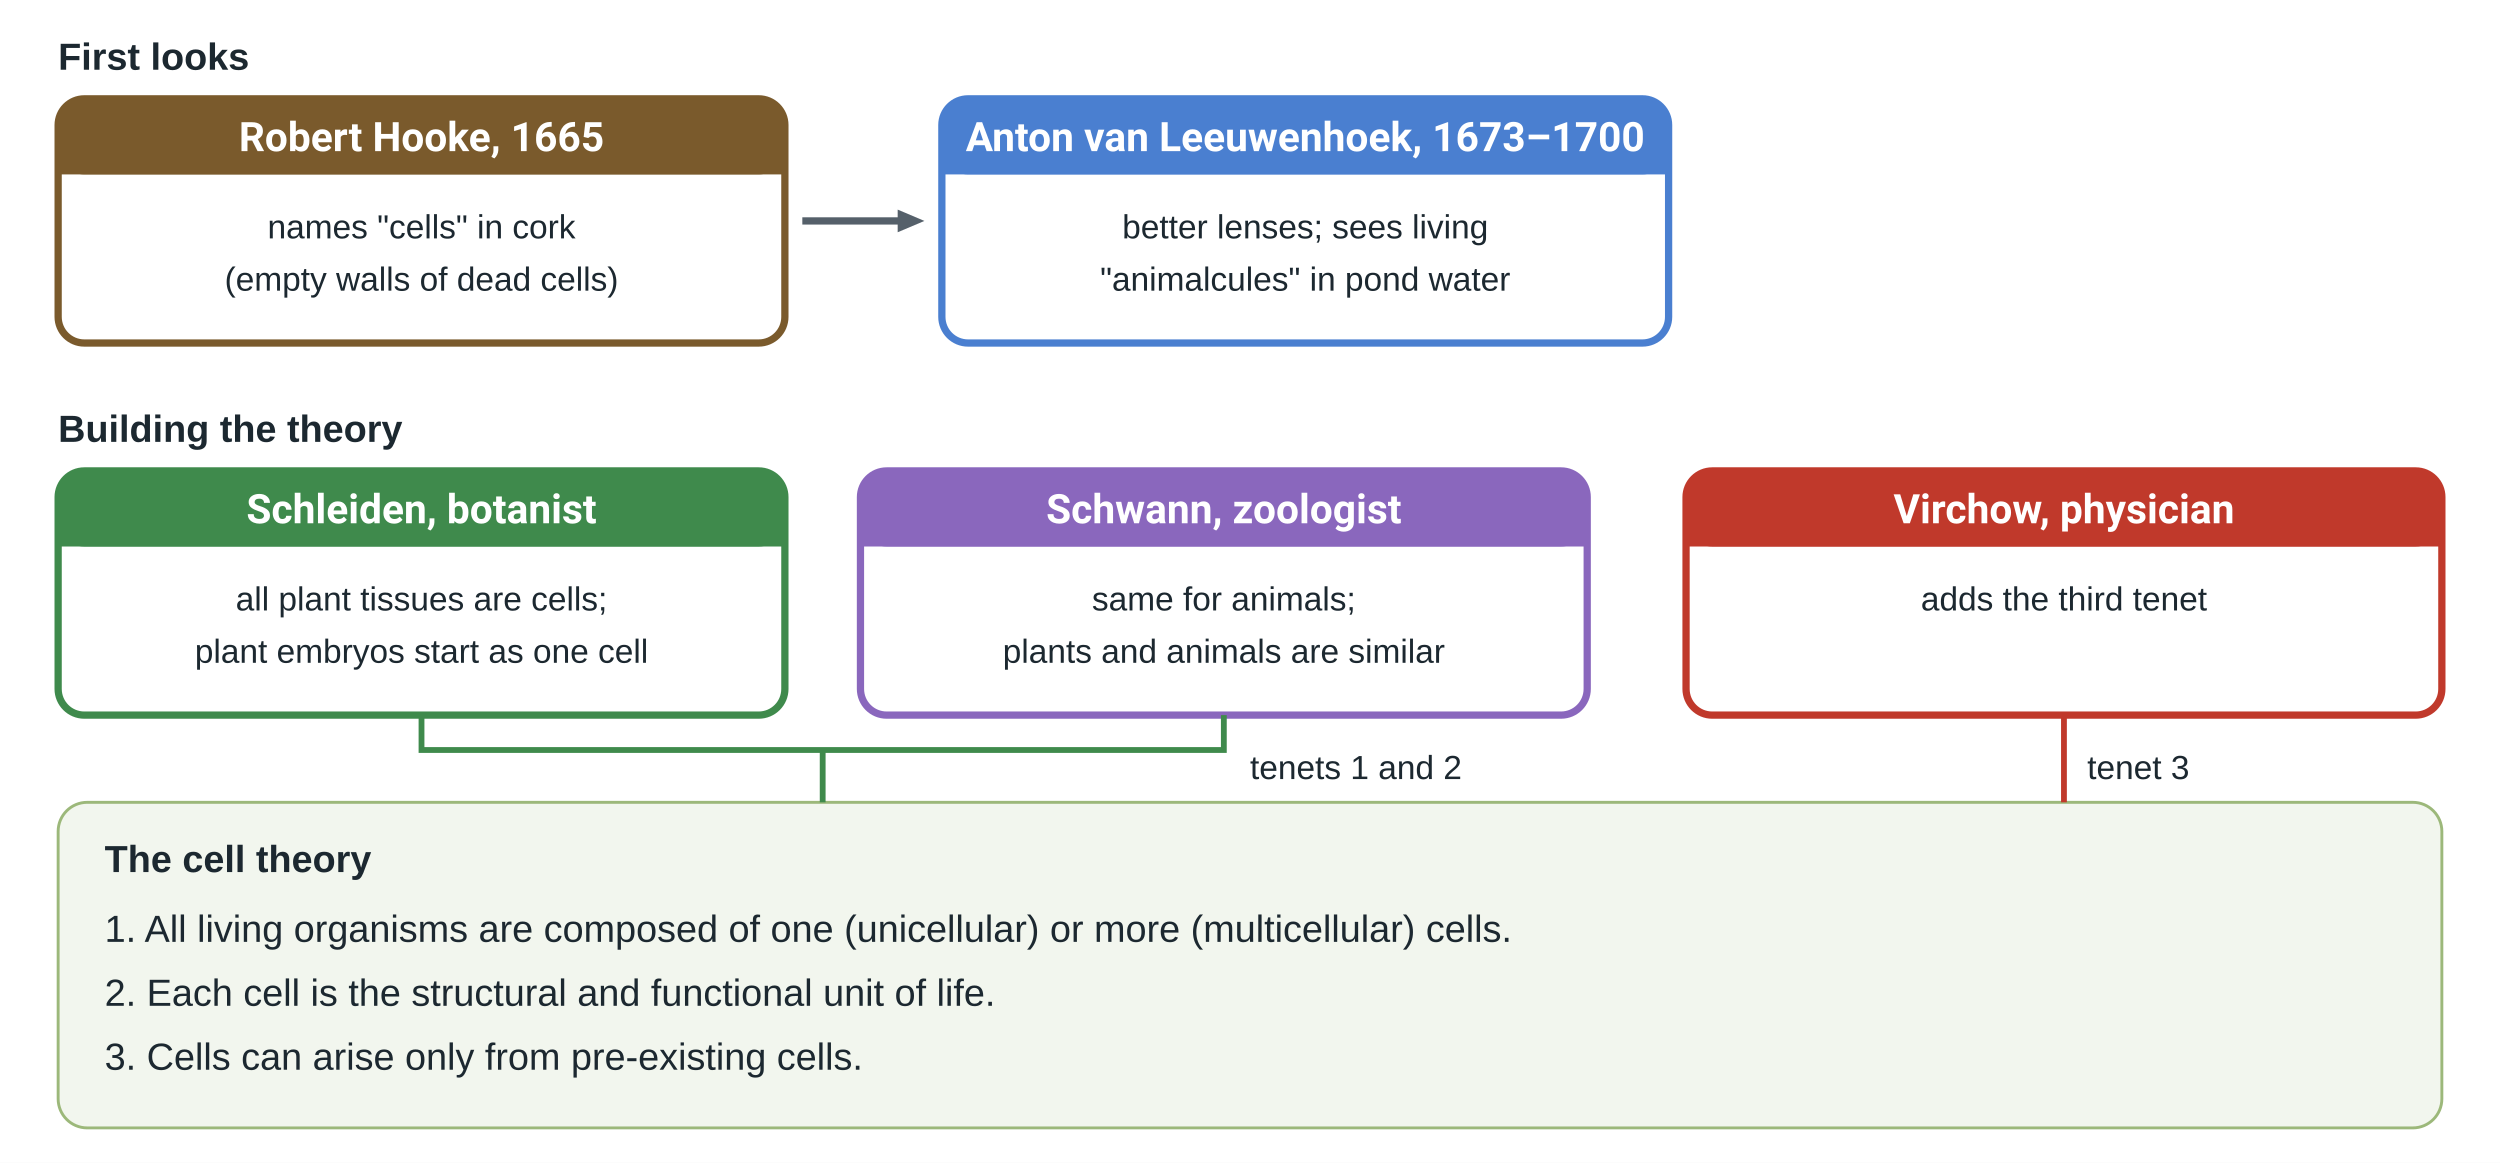
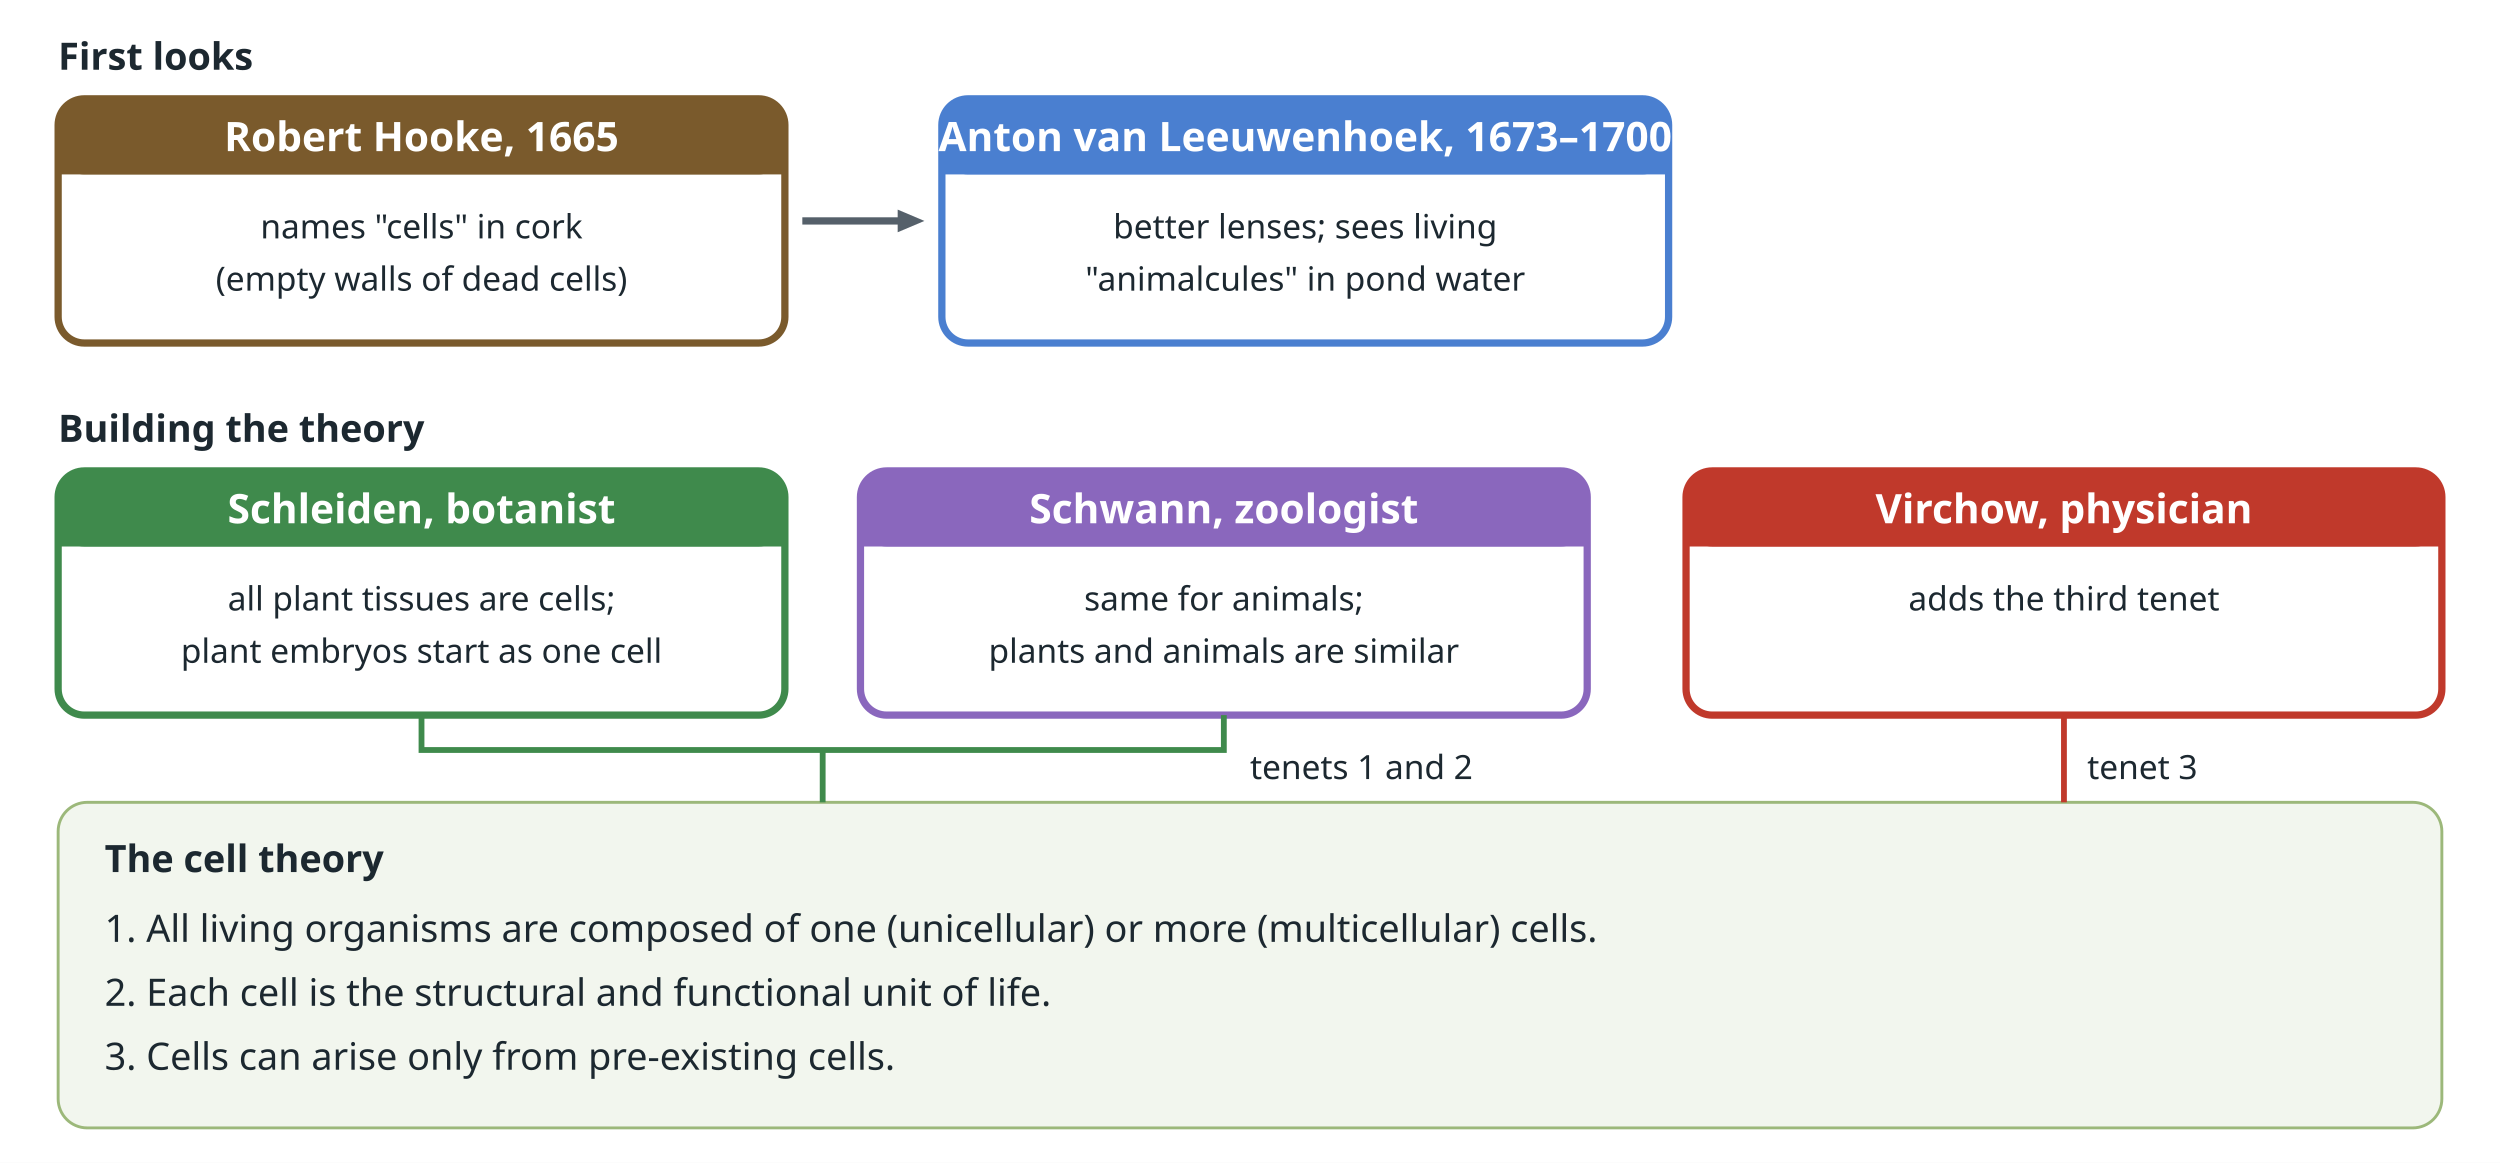
- <svg xmlns="http://www.w3.org/2000/svg" viewBox="0 0 860 400" role="img" aria-label="Who built the cell theory, and its three tenets" style="fill:rgb(0, 0, 0);stroke-width:1px;stroke-linecap:butt;stroke-linejoin:miter;opacity:1;fill-opacity:1;stroke-opacity:1;font-family:&quot;Source Sans 3&quot;, &quot;Segoe UI&quot;, system-ui, -apple-system, Roboto, Arial, sans-serif;font-size:17px;font-weight:400;text-anchor:start;dominant-baseline:auto;display:block;visibility:visible;">
-   <rect width="860" height="400" fill="#fff" style="fill:rgb(255, 255, 255);stroke:none;stroke-width:1px;stroke-linecap:butt;stroke-linejoin:miter;opacity:1;fill-opacity:1;stroke-opacity:1;font-family:&quot;Source Sans 3&quot;, &quot;Segoe UI&quot;, system-ui, -apple-system, Roboto, Arial, sans-serif;font-size:17px;font-weight:400;text-anchor:start;dominant-baseline:auto;display:inline;visibility:visible;" />
-   <text x="20" y="24" font-weight="700" style="fill:rgb(28, 40, 48);stroke:none;stroke-width:1px;stroke-linecap:butt;stroke-linejoin:miter;opacity:1;fill-opacity:1;stroke-opacity:1;font-family:&quot;Source Sans 3&quot;, Arial, sans-serif;font-size:13px;font-weight:700;text-anchor:start;dominant-baseline:auto;display:block;visibility:visible;" data-l="1">First looks</text>
-   <g data-term="hooke" style="fill:rgb(0, 0, 0);stroke:none;stroke-width:1px;stroke-linecap:butt;stroke-linejoin:miter;opacity:1;fill-opacity:1;stroke-opacity:1;font-family:&quot;Source Sans 3&quot;, &quot;Segoe UI&quot;, system-ui, -apple-system, Roboto, Arial, sans-serif;font-size:17px;font-weight:400;text-anchor:start;dominant-baseline:auto;display:inline;visibility:visible;">
-     <rect x="20" y="34" width="250" height="84" rx="9" fill="#fff" stroke="#7a5a2c" stroke-width="2.5" style="fill:rgb(255, 255, 255);stroke:rgb(122, 90, 44);stroke-width:2.5px;stroke-linecap:butt;stroke-linejoin:miter;opacity:1;fill-opacity:1;stroke-opacity:1;font-family:&quot;Source Sans 3&quot;, &quot;Segoe UI&quot;, system-ui, -apple-system, Roboto, Arial, sans-serif;font-size:17px;font-weight:400;text-anchor:start;dominant-baseline:auto;display:inline;visibility:visible;" />
-     <rect x="20" y="34" width="250" height="26" rx="9" fill="#7a5a2c" style="fill:rgb(122, 90, 44);stroke:none;stroke-width:1px;stroke-linecap:butt;stroke-linejoin:miter;opacity:1;fill-opacity:1;stroke-opacity:1;font-family:&quot;Source Sans 3&quot;, &quot;Segoe UI&quot;, system-ui, -apple-system, Roboto, Arial, sans-serif;font-size:17px;font-weight:400;text-anchor:start;dominant-baseline:auto;display:inline;visibility:visible;" />
-     <rect x="20" y="50" width="250" height="10" fill="#7a5a2c" style="fill:rgb(122, 90, 44);stroke:none;stroke-width:1px;stroke-linecap:butt;stroke-linejoin:miter;opacity:1;fill-opacity:1;stroke-opacity:1;font-family:&quot;Source Sans 3&quot;, &quot;Segoe UI&quot;, system-ui, -apple-system, Roboto, Arial, sans-serif;font-size:17px;font-weight:400;text-anchor:start;dominant-baseline:auto;display:inline;visibility:visible;" />
-     <text x="145" y="52" text-anchor="middle" font-family="Source Sans 3,Arial" font-size="14" font-weight="700" fill="#fff" style="fill:rgb(255, 255, 255);stroke:none;stroke-width:1px;stroke-linecap:butt;stroke-linejoin:miter;opacity:1;fill-opacity:1;stroke-opacity:1;font-family:&quot;Source Sans 3&quot;, &quot;Segoe UI&quot;, system-ui, -apple-system, Roboto, Arial, sans-serif;font-size:14px;font-weight:700;text-anchor:middle;dominant-baseline:auto;display:block;visibility:visible;" data-l="1">Robert Hooke, 1665</text>
-     <text x="145" y="82" text-anchor="middle" style="fill:rgb(28, 40, 48);stroke:none;stroke-width:1px;stroke-linecap:butt;stroke-linejoin:miter;opacity:1;fill-opacity:1;stroke-opacity:1;font-family:&quot;Source Sans 3&quot;, Arial, sans-serif;font-size:11.5px;font-weight:400;text-anchor:middle;dominant-baseline:auto;display:block;visibility:visible;" data-l="1">names "cells" in cork</text>
-     <text x="145" y="100" text-anchor="middle" style="fill:rgb(28, 40, 48);stroke:none;stroke-width:1px;stroke-linecap:butt;stroke-linejoin:miter;opacity:1;fill-opacity:1;stroke-opacity:1;font-family:&quot;Source Sans 3&quot;, Arial, sans-serif;font-size:11.5px;font-weight:400;text-anchor:middle;dominant-baseline:auto;display:block;visibility:visible;" data-l="1">(empty walls of dead cells)</text>
+ <svg xmlns="http://www.w3.org/2000/svg" viewBox="0 0 860 400" role="img" aria-label="Who built the cell theory, and its three tenets" style="fill:rgb(0, 0, 0);stroke:none;stroke-width:1px;stroke-dasharray:none;stroke-linecap:butt;stroke-linejoin:miter;fill-opacity:1;stroke-opacity:1;font-family:'Source Sans 3',system-ui,sans-serif;font-size:17px;font-weight:400;font-style:normal;text-anchor:start;letter-spacing:normal;visibility:visible;paint-order:normal;">
+   <rect width="860" height="400" fill="#fff" style="fill:rgb(255, 255, 255);" />
+   <text x="20" y="24" font-weight="700" style="fill:rgb(28, 40, 48);font-family:'Source Sans 3',system-ui,sans-serif;font-size:13px;font-weight:700;display:block;" data-l="1">First looks</text>
+   <g data-term="hooke" style="">
+     <rect x="20" y="34" width="250" height="84" rx="9" fill="#fff" stroke="#7a5a2c" stroke-width="2.5" style="fill:rgb(255, 255, 255);stroke:rgb(122, 90, 44);stroke-width:2.5px;" />
+     <rect x="20" y="34" width="250" height="26" rx="9" fill="#7a5a2c" style="fill:rgb(122, 90, 44);" />
+     <rect x="20" y="50" width="250" height="10" fill="#7a5a2c" style="fill:rgb(122, 90, 44);" />
+     <text x="145" y="52" text-anchor="middle" font-family="Source Sans 3,Arial" font-size="14" font-weight="700" fill="#fff" style="fill:rgb(255, 255, 255);font-size:14px;font-weight:700;text-anchor:middle;display:block;" data-l="1">Robert Hooke, 1665</text>
+     <text x="145" y="82" text-anchor="middle" style="fill:rgb(28, 40, 48);font-family:'Source Sans 3',system-ui,sans-serif;font-size:11.5px;text-anchor:middle;display:block;" data-l="1">names "cells" in cork</text>
+     <text x="145" y="100" text-anchor="middle" style="fill:rgb(28, 40, 48);font-family:'Source Sans 3',system-ui,sans-serif;font-size:11.5px;text-anchor:middle;display:block;" data-l="1">(empty walls of dead cells)</text>
  </g>
-   <line x1="276" y1="76" x2="312.0" y2="76.0" stroke="#55606a" stroke-width="2.5" style="fill:rgb(0, 0, 0);stroke:rgb(85, 96, 106);stroke-width:2.5px;stroke-linecap:butt;stroke-linejoin:miter;opacity:1;fill-opacity:1;stroke-opacity:1;font-family:&quot;Source Sans 3&quot;, &quot;Segoe UI&quot;, system-ui, -apple-system, Roboto, Arial, sans-serif;font-size:17px;font-weight:400;text-anchor:start;dominant-baseline:auto;display:inline;visibility:visible;" />
-   <polygon points="318,76 308.8,79.9 308.8,72.1" fill="#55606a" style="fill:rgb(85, 96, 106);stroke:none;stroke-width:1px;stroke-linecap:butt;stroke-linejoin:miter;opacity:1;fill-opacity:1;stroke-opacity:1;font-family:&quot;Source Sans 3&quot;, &quot;Segoe UI&quot;, system-ui, -apple-system, Roboto, Arial, sans-serif;font-size:17px;font-weight:400;text-anchor:start;dominant-baseline:auto;display:inline;visibility:visible;" />
-   <g data-term="leeuwenhoek" style="fill:rgb(0, 0, 0);stroke:none;stroke-width:1px;stroke-linecap:butt;stroke-linejoin:miter;opacity:1;fill-opacity:1;stroke-opacity:1;font-family:&quot;Source Sans 3&quot;, &quot;Segoe UI&quot;, system-ui, -apple-system, Roboto, Arial, sans-serif;font-size:17px;font-weight:400;text-anchor:start;dominant-baseline:auto;display:inline;visibility:visible;">
-     <rect x="324" y="34" width="250" height="84" rx="9" fill="#fff" stroke="#4a7fd0" stroke-width="2.5" style="fill:rgb(255, 255, 255);stroke:rgb(74, 127, 208);stroke-width:2.5px;stroke-linecap:butt;stroke-linejoin:miter;opacity:1;fill-opacity:1;stroke-opacity:1;font-family:&quot;Source Sans 3&quot;, &quot;Segoe UI&quot;, system-ui, -apple-system, Roboto, Arial, sans-serif;font-size:17px;font-weight:400;text-anchor:start;dominant-baseline:auto;display:inline;visibility:visible;" />
-     <rect x="324" y="34" width="250" height="26" rx="9" fill="#4a7fd0" style="fill:rgb(74, 127, 208);stroke:none;stroke-width:1px;stroke-linecap:butt;stroke-linejoin:miter;opacity:1;fill-opacity:1;stroke-opacity:1;font-family:&quot;Source Sans 3&quot;, &quot;Segoe UI&quot;, system-ui, -apple-system, Roboto, Arial, sans-serif;font-size:17px;font-weight:400;text-anchor:start;dominant-baseline:auto;display:inline;visibility:visible;" />
-     <rect x="324" y="50" width="250" height="10" fill="#4a7fd0" style="fill:rgb(74, 127, 208);stroke:none;stroke-width:1px;stroke-linecap:butt;stroke-linejoin:miter;opacity:1;fill-opacity:1;stroke-opacity:1;font-family:&quot;Source Sans 3&quot;, &quot;Segoe UI&quot;, system-ui, -apple-system, Roboto, Arial, sans-serif;font-size:17px;font-weight:400;text-anchor:start;dominant-baseline:auto;display:inline;visibility:visible;" />
-     <text x="449" y="52" text-anchor="middle" font-family="Source Sans 3,Arial" font-size="14" font-weight="700" fill="#fff" style="fill:rgb(255, 255, 255);stroke:none;stroke-width:1px;stroke-linecap:butt;stroke-linejoin:miter;opacity:1;fill-opacity:1;stroke-opacity:1;font-family:&quot;Source Sans 3&quot;, &quot;Segoe UI&quot;, system-ui, -apple-system, Roboto, Arial, sans-serif;font-size:14px;font-weight:700;text-anchor:middle;dominant-baseline:auto;display:block;visibility:visible;" data-l="1">Anton van Leeuwenhoek, 1673–1700</text>
-     <text x="449" y="82" text-anchor="middle" style="fill:rgb(28, 40, 48);stroke:none;stroke-width:1px;stroke-linecap:butt;stroke-linejoin:miter;opacity:1;fill-opacity:1;stroke-opacity:1;font-family:&quot;Source Sans 3&quot;, Arial, sans-serif;font-size:11.5px;font-weight:400;text-anchor:middle;dominant-baseline:auto;display:block;visibility:visible;" data-l="1">better lenses; sees living</text>
-     <text x="449" y="100" text-anchor="middle" style="fill:rgb(28, 40, 48);stroke:none;stroke-width:1px;stroke-linecap:butt;stroke-linejoin:miter;opacity:1;fill-opacity:1;stroke-opacity:1;font-family:&quot;Source Sans 3&quot;, Arial, sans-serif;font-size:11.5px;font-weight:400;text-anchor:middle;dominant-baseline:auto;display:block;visibility:visible;" data-l="1">"animalcules" in pond water</text>
+   <line x1="276" y1="76" x2="312.0" y2="76.0" stroke="#55606a" stroke-width="2.5" style="stroke:rgb(85, 96, 106);stroke-width:2.5px;" />
+   <polygon points="318,76 308.8,79.9 308.8,72.1" fill="#55606a" style="fill:rgb(85, 96, 106);" />
+   <g data-term="leeuwenhoek" style="">
+     <rect x="324" y="34" width="250" height="84" rx="9" fill="#fff" stroke="#4a7fd0" stroke-width="2.5" style="fill:rgb(255, 255, 255);stroke:rgb(74, 127, 208);stroke-width:2.5px;" />
+     <rect x="324" y="34" width="250" height="26" rx="9" fill="#4a7fd0" style="fill:rgb(74, 127, 208);" />
+     <rect x="324" y="50" width="250" height="10" fill="#4a7fd0" style="fill:rgb(74, 127, 208);" />
+     <text x="449" y="52" text-anchor="middle" font-family="Source Sans 3,Arial" font-size="14" font-weight="700" fill="#fff" style="fill:rgb(255, 255, 255);font-size:14px;font-weight:700;text-anchor:middle;display:block;" data-l="1">Anton van Leeuwenhoek, 1673–1700</text>
+     <text x="449" y="82" text-anchor="middle" style="fill:rgb(28, 40, 48);font-family:'Source Sans 3',system-ui,sans-serif;font-size:11.5px;text-anchor:middle;display:block;" data-l="1">better lenses; sees living</text>
+     <text x="449" y="100" text-anchor="middle" style="fill:rgb(28, 40, 48);font-family:'Source Sans 3',system-ui,sans-serif;font-size:11.5px;text-anchor:middle;display:block;" data-l="1">"animalcules" in pond water</text>
  </g>
-   <text x="20" y="152" font-weight="700" style="fill:rgb(28, 40, 48);stroke:none;stroke-width:1px;stroke-linecap:butt;stroke-linejoin:miter;opacity:1;fill-opacity:1;stroke-opacity:1;font-family:&quot;Source Sans 3&quot;, Arial, sans-serif;font-size:13px;font-weight:700;text-anchor:start;dominant-baseline:auto;display:block;visibility:visible;" data-l="1">Building the theory</text>
-   <g data-term="schleiden" style="fill:rgb(0, 0, 0);stroke:none;stroke-width:1px;stroke-linecap:butt;stroke-linejoin:miter;opacity:1;fill-opacity:1;stroke-opacity:1;font-family:&quot;Source Sans 3&quot;, &quot;Segoe UI&quot;, system-ui, -apple-system, Roboto, Arial, sans-serif;font-size:17px;font-weight:400;text-anchor:start;dominant-baseline:auto;display:inline;visibility:visible;">
-     <rect x="20" y="162" width="250" height="84" rx="9" fill="#fff" stroke="#3f8a4c" stroke-width="2.5" style="fill:rgb(255, 255, 255);stroke:rgb(63, 138, 76);stroke-width:2.5px;stroke-linecap:butt;stroke-linejoin:miter;opacity:1;fill-opacity:1;stroke-opacity:1;font-family:&quot;Source Sans 3&quot;, &quot;Segoe UI&quot;, system-ui, -apple-system, Roboto, Arial, sans-serif;font-size:17px;font-weight:400;text-anchor:start;dominant-baseline:auto;display:inline;visibility:visible;" />
-     <rect x="20" y="162" width="250" height="26" rx="9" fill="#3f8a4c" style="fill:rgb(63, 138, 76);stroke:none;stroke-width:1px;stroke-linecap:butt;stroke-linejoin:miter;opacity:1;fill-opacity:1;stroke-opacity:1;font-family:&quot;Source Sans 3&quot;, &quot;Segoe UI&quot;, system-ui, -apple-system, Roboto, Arial, sans-serif;font-size:17px;font-weight:400;text-anchor:start;dominant-baseline:auto;display:inline;visibility:visible;" />
-     <rect x="20" y="178" width="250" height="10" fill="#3f8a4c" style="fill:rgb(63, 138, 76);stroke:none;stroke-width:1px;stroke-linecap:butt;stroke-linejoin:miter;opacity:1;fill-opacity:1;stroke-opacity:1;font-family:&quot;Source Sans 3&quot;, &quot;Segoe UI&quot;, system-ui, -apple-system, Roboto, Arial, sans-serif;font-size:17px;font-weight:400;text-anchor:start;dominant-baseline:auto;display:inline;visibility:visible;" />
-     <text x="145" y="180" text-anchor="middle" font-family="Source Sans 3,Arial" font-size="14" font-weight="700" fill="#fff" style="fill:rgb(255, 255, 255);stroke:none;stroke-width:1px;stroke-linecap:butt;stroke-linejoin:miter;opacity:1;fill-opacity:1;stroke-opacity:1;font-family:&quot;Source Sans 3&quot;, &quot;Segoe UI&quot;, system-ui, -apple-system, Roboto, Arial, sans-serif;font-size:14px;font-weight:700;text-anchor:middle;dominant-baseline:auto;display:block;visibility:visible;" data-l="1">Schleiden, botanist</text>
-     <text x="145" y="210" text-anchor="middle" style="fill:rgb(28, 40, 48);stroke:none;stroke-width:1px;stroke-linecap:butt;stroke-linejoin:miter;opacity:1;fill-opacity:1;stroke-opacity:1;font-family:&quot;Source Sans 3&quot;, Arial, sans-serif;font-size:11.5px;font-weight:400;text-anchor:middle;dominant-baseline:auto;display:block;visibility:visible;" data-l="1">all plant tissues are cells;</text>
-     <text x="145" y="228" text-anchor="middle" style="fill:rgb(28, 40, 48);stroke:none;stroke-width:1px;stroke-linecap:butt;stroke-linejoin:miter;opacity:1;fill-opacity:1;stroke-opacity:1;font-family:&quot;Source Sans 3&quot;, Arial, sans-serif;font-size:11.5px;font-weight:400;text-anchor:middle;dominant-baseline:auto;display:block;visibility:visible;" data-l="1">plant embryos start as one cell</text>
+   <text x="20" y="152" font-weight="700" style="fill:rgb(28, 40, 48);font-family:'Source Sans 3',system-ui,sans-serif;font-size:13px;font-weight:700;display:block;" data-l="1">Building the theory</text>
+   <g data-term="schleiden" style="">
+     <rect x="20" y="162" width="250" height="84" rx="9" fill="#fff" stroke="#3f8a4c" stroke-width="2.5" style="fill:rgb(255, 255, 255);stroke:rgb(63, 138, 76);stroke-width:2.5px;" />
+     <rect x="20" y="162" width="250" height="26" rx="9" fill="#3f8a4c" style="fill:rgb(63, 138, 76);" />
+     <rect x="20" y="178" width="250" height="10" fill="#3f8a4c" style="fill:rgb(63, 138, 76);" />
+     <text x="145" y="180" text-anchor="middle" font-family="Source Sans 3,Arial" font-size="14" font-weight="700" fill="#fff" style="fill:rgb(255, 255, 255);font-size:14px;font-weight:700;text-anchor:middle;display:block;" data-l="1">Schleiden, botanist</text>
+     <text x="145" y="210" text-anchor="middle" style="fill:rgb(28, 40, 48);font-family:'Source Sans 3',system-ui,sans-serif;font-size:11.5px;text-anchor:middle;display:block;" data-l="1">all plant tissues are cells;</text>
+     <text x="145" y="228" text-anchor="middle" style="fill:rgb(28, 40, 48);font-family:'Source Sans 3',system-ui,sans-serif;font-size:11.5px;text-anchor:middle;display:block;" data-l="1">plant embryos start as one cell</text>
  </g>
-   <g data-term="schwann" style="fill:rgb(0, 0, 0);stroke:none;stroke-width:1px;stroke-linecap:butt;stroke-linejoin:miter;opacity:1;fill-opacity:1;stroke-opacity:1;font-family:&quot;Source Sans 3&quot;, &quot;Segoe UI&quot;, system-ui, -apple-system, Roboto, Arial, sans-serif;font-size:17px;font-weight:400;text-anchor:start;dominant-baseline:auto;display:inline;visibility:visible;">
-     <rect x="296" y="162" width="250" height="84" rx="9" fill="#fff" stroke="#8a67bd" stroke-width="2.5" style="fill:rgb(255, 255, 255);stroke:rgb(138, 103, 189);stroke-width:2.5px;stroke-linecap:butt;stroke-linejoin:miter;opacity:1;fill-opacity:1;stroke-opacity:1;font-family:&quot;Source Sans 3&quot;, &quot;Segoe UI&quot;, system-ui, -apple-system, Roboto, Arial, sans-serif;font-size:17px;font-weight:400;text-anchor:start;dominant-baseline:auto;display:inline;visibility:visible;" />
-     <rect x="296" y="162" width="250" height="26" rx="9" fill="#8a67bd" style="fill:rgb(138, 103, 189);stroke:none;stroke-width:1px;stroke-linecap:butt;stroke-linejoin:miter;opacity:1;fill-opacity:1;stroke-opacity:1;font-family:&quot;Source Sans 3&quot;, &quot;Segoe UI&quot;, system-ui, -apple-system, Roboto, Arial, sans-serif;font-size:17px;font-weight:400;text-anchor:start;dominant-baseline:auto;display:inline;visibility:visible;" />
-     <rect x="296" y="178" width="250" height="10" fill="#8a67bd" style="fill:rgb(138, 103, 189);stroke:none;stroke-width:1px;stroke-linecap:butt;stroke-linejoin:miter;opacity:1;fill-opacity:1;stroke-opacity:1;font-family:&quot;Source Sans 3&quot;, &quot;Segoe UI&quot;, system-ui, -apple-system, Roboto, Arial, sans-serif;font-size:17px;font-weight:400;text-anchor:start;dominant-baseline:auto;display:inline;visibility:visible;" />
-     <text x="421" y="180" text-anchor="middle" font-family="Source Sans 3,Arial" font-size="14" font-weight="700" fill="#fff" style="fill:rgb(255, 255, 255);stroke:none;stroke-width:1px;stroke-linecap:butt;stroke-linejoin:miter;opacity:1;fill-opacity:1;stroke-opacity:1;font-family:&quot;Source Sans 3&quot;, &quot;Segoe UI&quot;, system-ui, -apple-system, Roboto, Arial, sans-serif;font-size:14px;font-weight:700;text-anchor:middle;dominant-baseline:auto;display:block;visibility:visible;" data-l="1">Schwann, zoologist</text>
-     <text x="421" y="210" text-anchor="middle" style="fill:rgb(28, 40, 48);stroke:none;stroke-width:1px;stroke-linecap:butt;stroke-linejoin:miter;opacity:1;fill-opacity:1;stroke-opacity:1;font-family:&quot;Source Sans 3&quot;, Arial, sans-serif;font-size:11.5px;font-weight:400;text-anchor:middle;dominant-baseline:auto;display:block;visibility:visible;" data-l="1">same for animals;</text>
-     <text x="421" y="228" text-anchor="middle" style="fill:rgb(28, 40, 48);stroke:none;stroke-width:1px;stroke-linecap:butt;stroke-linejoin:miter;opacity:1;fill-opacity:1;stroke-opacity:1;font-family:&quot;Source Sans 3&quot;, Arial, sans-serif;font-size:11.5px;font-weight:400;text-anchor:middle;dominant-baseline:auto;display:block;visibility:visible;" data-l="1">plants and animals are similar</text>
+   <g data-term="schwann" style="">
+     <rect x="296" y="162" width="250" height="84" rx="9" fill="#fff" stroke="#8a67bd" stroke-width="2.5" style="fill:rgb(255, 255, 255);stroke:rgb(138, 103, 189);stroke-width:2.5px;" />
+     <rect x="296" y="162" width="250" height="26" rx="9" fill="#8a67bd" style="fill:rgb(138, 103, 189);" />
+     <rect x="296" y="178" width="250" height="10" fill="#8a67bd" style="fill:rgb(138, 103, 189);" />
+     <text x="421" y="180" text-anchor="middle" font-family="Source Sans 3,Arial" font-size="14" font-weight="700" fill="#fff" style="fill:rgb(255, 255, 255);font-size:14px;font-weight:700;text-anchor:middle;display:block;" data-l="1">Schwann, zoologist</text>
+     <text x="421" y="210" text-anchor="middle" style="fill:rgb(28, 40, 48);font-family:'Source Sans 3',system-ui,sans-serif;font-size:11.5px;text-anchor:middle;display:block;" data-l="1">same for animals;</text>
+     <text x="421" y="228" text-anchor="middle" style="fill:rgb(28, 40, 48);font-family:'Source Sans 3',system-ui,sans-serif;font-size:11.5px;text-anchor:middle;display:block;" data-l="1">plants and animals are similar</text>
  </g>
-   <g data-term="virchow" style="fill:rgb(0, 0, 0);stroke:none;stroke-width:1px;stroke-linecap:butt;stroke-linejoin:miter;opacity:1;fill-opacity:1;stroke-opacity:1;font-family:&quot;Source Sans 3&quot;, &quot;Segoe UI&quot;, system-ui, -apple-system, Roboto, Arial, sans-serif;font-size:17px;font-weight:400;text-anchor:start;dominant-baseline:auto;display:inline;visibility:visible;">
-     <rect x="580" y="162" width="260" height="84" rx="9" fill="#fff" stroke="#c0392b" stroke-width="2.5" style="fill:rgb(255, 255, 255);stroke:rgb(192, 57, 43);stroke-width:2.5px;stroke-linecap:butt;stroke-linejoin:miter;opacity:1;fill-opacity:1;stroke-opacity:1;font-family:&quot;Source Sans 3&quot;, &quot;Segoe UI&quot;, system-ui, -apple-system, Roboto, Arial, sans-serif;font-size:17px;font-weight:400;text-anchor:start;dominant-baseline:auto;display:inline;visibility:visible;" />
-     <rect x="580" y="162" width="260" height="26" rx="9" fill="#c0392b" style="fill:rgb(192, 57, 43);stroke:none;stroke-width:1px;stroke-linecap:butt;stroke-linejoin:miter;opacity:1;fill-opacity:1;stroke-opacity:1;font-family:&quot;Source Sans 3&quot;, &quot;Segoe UI&quot;, system-ui, -apple-system, Roboto, Arial, sans-serif;font-size:17px;font-weight:400;text-anchor:start;dominant-baseline:auto;display:inline;visibility:visible;" />
-     <rect x="580" y="178" width="260" height="10" fill="#c0392b" style="fill:rgb(192, 57, 43);stroke:none;stroke-width:1px;stroke-linecap:butt;stroke-linejoin:miter;opacity:1;fill-opacity:1;stroke-opacity:1;font-family:&quot;Source Sans 3&quot;, &quot;Segoe UI&quot;, system-ui, -apple-system, Roboto, Arial, sans-serif;font-size:17px;font-weight:400;text-anchor:start;dominant-baseline:auto;display:inline;visibility:visible;" />
-     <text x="710" y="180" text-anchor="middle" font-family="Source Sans 3,Arial" font-size="14" font-weight="700" fill="#fff" style="fill:rgb(255, 255, 255);stroke:none;stroke-width:1px;stroke-linecap:butt;stroke-linejoin:miter;opacity:1;fill-opacity:1;stroke-opacity:1;font-family:&quot;Source Sans 3&quot;, &quot;Segoe UI&quot;, system-ui, -apple-system, Roboto, Arial, sans-serif;font-size:14px;font-weight:700;text-anchor:middle;dominant-baseline:auto;display:block;visibility:visible;" data-l="1">Virchow, physician</text>
-     <text x="710" y="210" text-anchor="middle" style="fill:rgb(28, 40, 48);stroke:none;stroke-width:1px;stroke-linecap:butt;stroke-linejoin:miter;opacity:1;fill-opacity:1;stroke-opacity:1;font-family:&quot;Source Sans 3&quot;, Arial, sans-serif;font-size:11.5px;font-weight:400;text-anchor:middle;dominant-baseline:auto;display:block;visibility:visible;" data-l="1">adds the third tenet</text>
-     <text x="710" y="228" text-anchor="middle" style="fill:rgb(28, 40, 48);stroke:none;stroke-width:1px;stroke-linecap:butt;stroke-linejoin:miter;opacity:1;fill-opacity:1;stroke-opacity:1;font-family:&quot;Source Sans 3&quot;, Arial, sans-serif;font-size:11.5px;font-weight:400;text-anchor:middle;dominant-baseline:auto;display:block;visibility:visible;" data-l="1" />
+   <g data-term="virchow" style="">
+     <rect x="580" y="162" width="260" height="84" rx="9" fill="#fff" stroke="#c0392b" stroke-width="2.5" style="fill:rgb(255, 255, 255);stroke:rgb(192, 57, 43);stroke-width:2.5px;" />
+     <rect x="580" y="162" width="260" height="26" rx="9" fill="#c0392b" style="fill:rgb(192, 57, 43);" />
+     <rect x="580" y="178" width="260" height="10" fill="#c0392b" style="fill:rgb(192, 57, 43);" />
+     <text x="710" y="180" text-anchor="middle" font-family="Source Sans 3,Arial" font-size="14" font-weight="700" fill="#fff" style="fill:rgb(255, 255, 255);font-size:14px;font-weight:700;text-anchor:middle;display:block;" data-l="1">Virchow, physician</text>
+     <text x="710" y="210" text-anchor="middle" style="fill:rgb(28, 40, 48);font-family:'Source Sans 3',system-ui,sans-serif;font-size:11.5px;text-anchor:middle;display:block;" data-l="1">adds the third tenet</text>
+     <text x="710" y="228" text-anchor="middle" style="fill:rgb(28, 40, 48);font-family:'Source Sans 3',system-ui,sans-serif;font-size:11.5px;text-anchor:middle;display:block;" data-l="1" />
  </g>
-   <g data-term="cell-theory" style="fill:rgb(0, 0, 0);stroke:none;stroke-width:1px;stroke-linecap:butt;stroke-linejoin:miter;opacity:1;fill-opacity:1;stroke-opacity:1;font-family:&quot;Source Sans 3&quot;, &quot;Segoe UI&quot;, system-ui, -apple-system, Roboto, Arial, sans-serif;font-size:17px;font-weight:400;text-anchor:start;dominant-baseline:auto;display:inline;visibility:visible;">
-     <rect x="20" y="276" width="820" height="112" rx="10" fill="#f2f6ee" stroke="#9cb87a" style="fill:rgb(242, 246, 238);stroke:rgb(156, 184, 122);stroke-width:1px;stroke-linecap:butt;stroke-linejoin:miter;opacity:1;fill-opacity:1;stroke-opacity:1;font-family:&quot;Source Sans 3&quot;, &quot;Segoe UI&quot;, system-ui, -apple-system, Roboto, Arial, sans-serif;font-size:17px;font-weight:400;text-anchor:start;dominant-baseline:auto;display:inline;visibility:visible;" />
-     <text x="36" y="300" font-weight="700" style="fill:rgb(28, 40, 48);stroke:none;stroke-width:1px;stroke-linecap:butt;stroke-linejoin:miter;opacity:1;fill-opacity:1;stroke-opacity:1;font-family:&quot;Source Sans 3&quot;, Arial, sans-serif;font-size:13px;font-weight:700;text-anchor:start;dominant-baseline:auto;display:block;visibility:visible;" data-l="1">The cell theory</text>
-     <text x="36" y="324" style="fill:rgb(28, 40, 48);stroke:none;stroke-width:1px;stroke-linecap:butt;stroke-linejoin:miter;opacity:1;fill-opacity:1;stroke-opacity:1;font-family:&quot;Source Sans 3&quot;, Arial, sans-serif;font-size:13px;font-weight:400;text-anchor:start;dominant-baseline:auto;display:block;visibility:visible;" data-l="1">1. All living organisms are composed of one (unicellular) or more (multicellular) cells.</text>
-     <text x="36" y="346" style="fill:rgb(28, 40, 48);stroke:none;stroke-width:1px;stroke-linecap:butt;stroke-linejoin:miter;opacity:1;fill-opacity:1;stroke-opacity:1;font-family:&quot;Source Sans 3&quot;, Arial, sans-serif;font-size:13px;font-weight:400;text-anchor:start;dominant-baseline:auto;display:block;visibility:visible;" data-l="1">2. Each cell is the structural and functional unit of life.</text>
-     <text x="36" y="368" style="fill:rgb(28, 40, 48);stroke:none;stroke-width:1px;stroke-linecap:butt;stroke-linejoin:miter;opacity:1;fill-opacity:1;stroke-opacity:1;font-family:&quot;Source Sans 3&quot;, Arial, sans-serif;font-size:13px;font-weight:400;text-anchor:start;dominant-baseline:auto;display:block;visibility:visible;" data-l="1">3. Cells can arise only from pre-existing cells.</text>
+   <g data-term="cell-theory" style="">
+     <rect x="20" y="276" width="820" height="112" rx="10" fill="#f2f6ee" stroke="#9cb87a" style="fill:rgb(242, 246, 238);stroke:rgb(156, 184, 122);" />
+     <text x="36" y="300" font-weight="700" style="fill:rgb(28, 40, 48);font-family:'Source Sans 3',system-ui,sans-serif;font-size:13px;font-weight:700;display:block;" data-l="1">The cell theory</text>
+     <text x="36" y="324" style="fill:rgb(28, 40, 48);font-family:'Source Sans 3',system-ui,sans-serif;font-size:13px;display:block;" data-l="1">1. All living organisms are composed of one (unicellular) or more (multicellular) cells.</text>
+     <text x="36" y="346" style="fill:rgb(28, 40, 48);font-family:'Source Sans 3',system-ui,sans-serif;font-size:13px;display:block;" data-l="1">2. Each cell is the structural and functional unit of life.</text>
+     <text x="36" y="368" style="fill:rgb(28, 40, 48);font-family:'Source Sans 3',system-ui,sans-serif;font-size:13px;display:block;" data-l="1">3. Cells can arise only from pre-existing cells.</text>
  </g>
-   <path d="M145 246 V258 H421 V246 M283 258 V276" stroke="#3f8a4c" stroke-width="2" fill="none" style="fill:none;stroke:rgb(63, 138, 76);stroke-width:2px;stroke-linecap:butt;stroke-linejoin:miter;opacity:1;fill-opacity:1;stroke-opacity:1;font-family:&quot;Source Sans 3&quot;, &quot;Segoe UI&quot;, system-ui, -apple-system, Roboto, Arial, sans-serif;font-size:17px;font-weight:400;text-anchor:start;dominant-baseline:auto;display:inline;visibility:visible;" />
-   <text x="430" y="268" fill="#2e6b39" style="fill:rgb(28, 40, 48);stroke:none;stroke-width:1px;stroke-linecap:butt;stroke-linejoin:miter;opacity:1;fill-opacity:1;stroke-opacity:1;font-family:&quot;Source Sans 3&quot;, Arial, sans-serif;font-size:11.5px;font-weight:400;text-anchor:start;dominant-baseline:auto;display:block;visibility:visible;" data-l="1">tenets 1 and 2</text>
-   <path d="M710 246 V276" stroke="#c0392b" stroke-width="2" style="fill:rgb(0, 0, 0);stroke:rgb(192, 57, 43);stroke-width:2px;stroke-linecap:butt;stroke-linejoin:miter;opacity:1;fill-opacity:1;stroke-opacity:1;font-family:&quot;Source Sans 3&quot;, &quot;Segoe UI&quot;, system-ui, -apple-system, Roboto, Arial, sans-serif;font-size:17px;font-weight:400;text-anchor:start;dominant-baseline:auto;display:inline;visibility:visible;" />
-   <text x="718" y="268" fill="#c0392b" style="fill:rgb(28, 40, 48);stroke:none;stroke-width:1px;stroke-linecap:butt;stroke-linejoin:miter;opacity:1;fill-opacity:1;stroke-opacity:1;font-family:&quot;Source Sans 3&quot;, Arial, sans-serif;font-size:11.5px;font-weight:400;text-anchor:start;dominant-baseline:auto;display:block;visibility:visible;" data-l="1">tenet 3</text>
+   <path d="M145 246 V258 H421 V246 M283 258 V276" stroke="#3f8a4c" stroke-width="2" fill="none" style="fill:none;stroke:rgb(63, 138, 76);stroke-width:2px;" />
+   <text x="430" y="268" fill="#2e6b39" style="fill:rgb(28, 40, 48);font-family:'Source Sans 3',system-ui,sans-serif;font-size:11.5px;display:block;" data-l="1">tenets 1 and 2</text>
+   <path d="M710 246 V276" stroke="#c0392b" stroke-width="2" style="stroke:rgb(192, 57, 43);stroke-width:2px;" />
+   <text x="718" y="268" fill="#c0392b" style="fill:rgb(28, 40, 48);font-family:'Source Sans 3',system-ui,sans-serif;font-size:11.5px;display:block;" data-l="1">tenet 3</text>
</svg>
